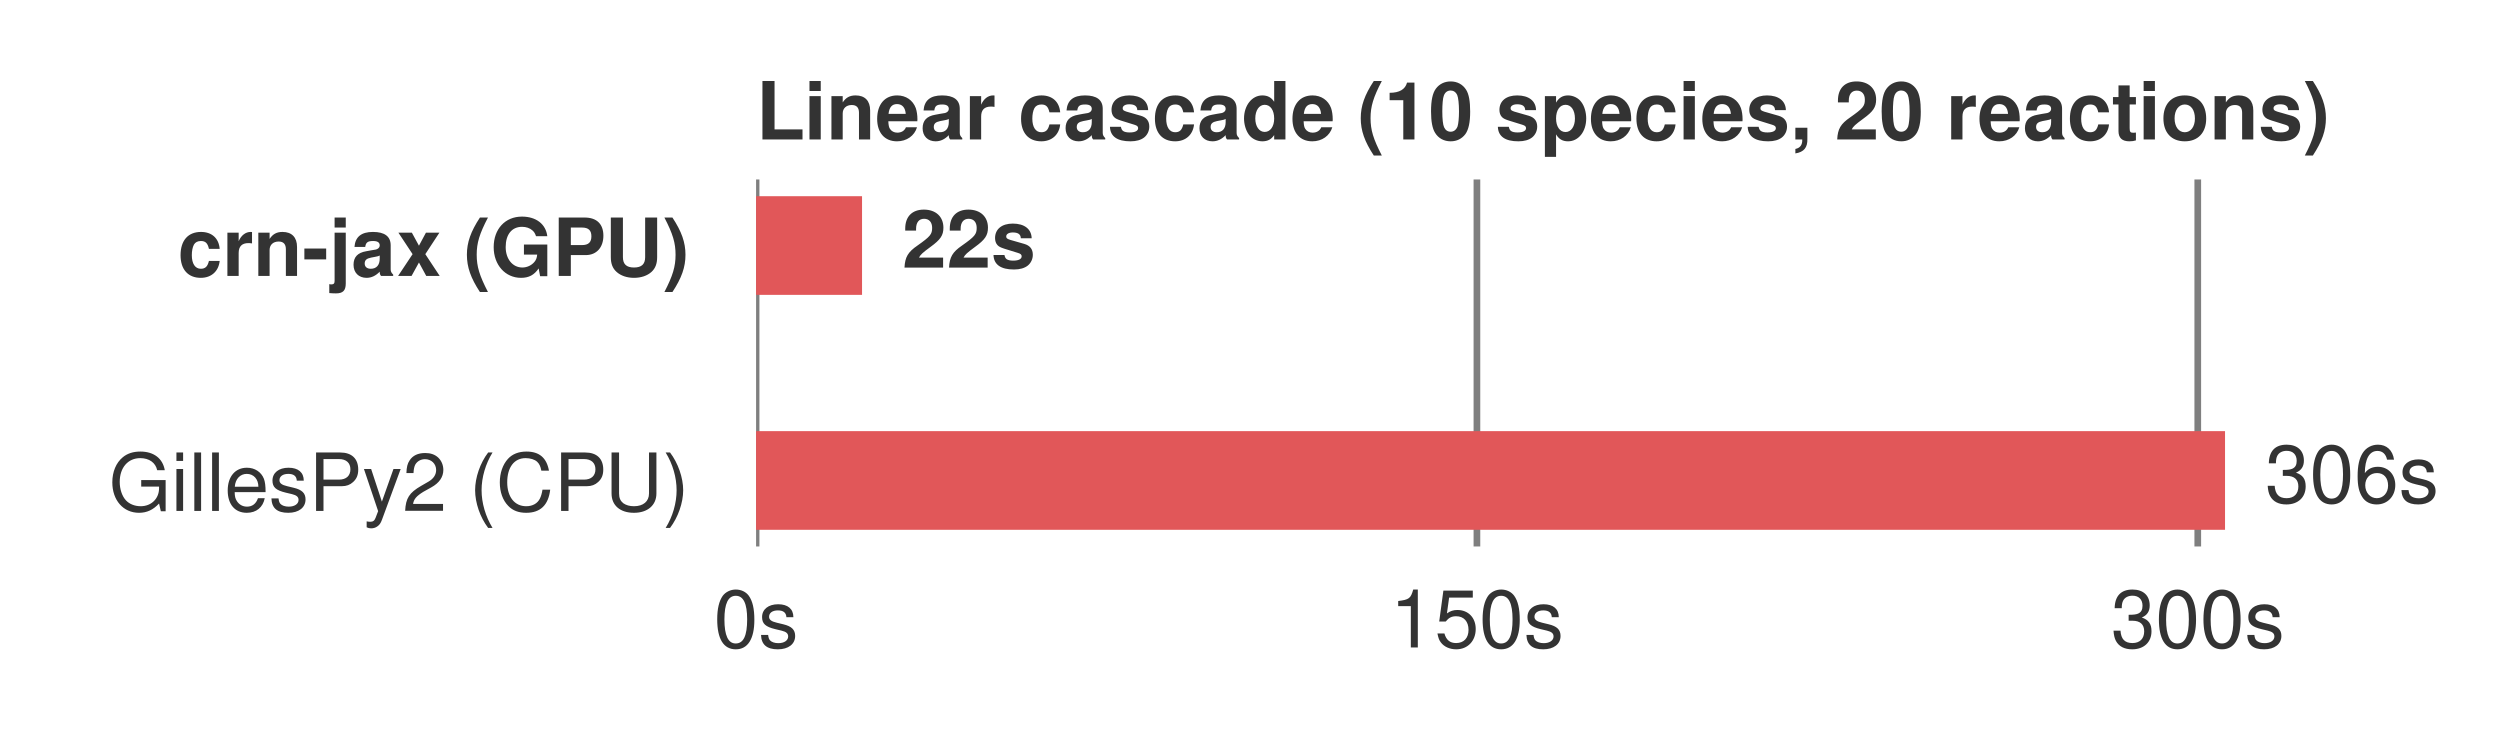
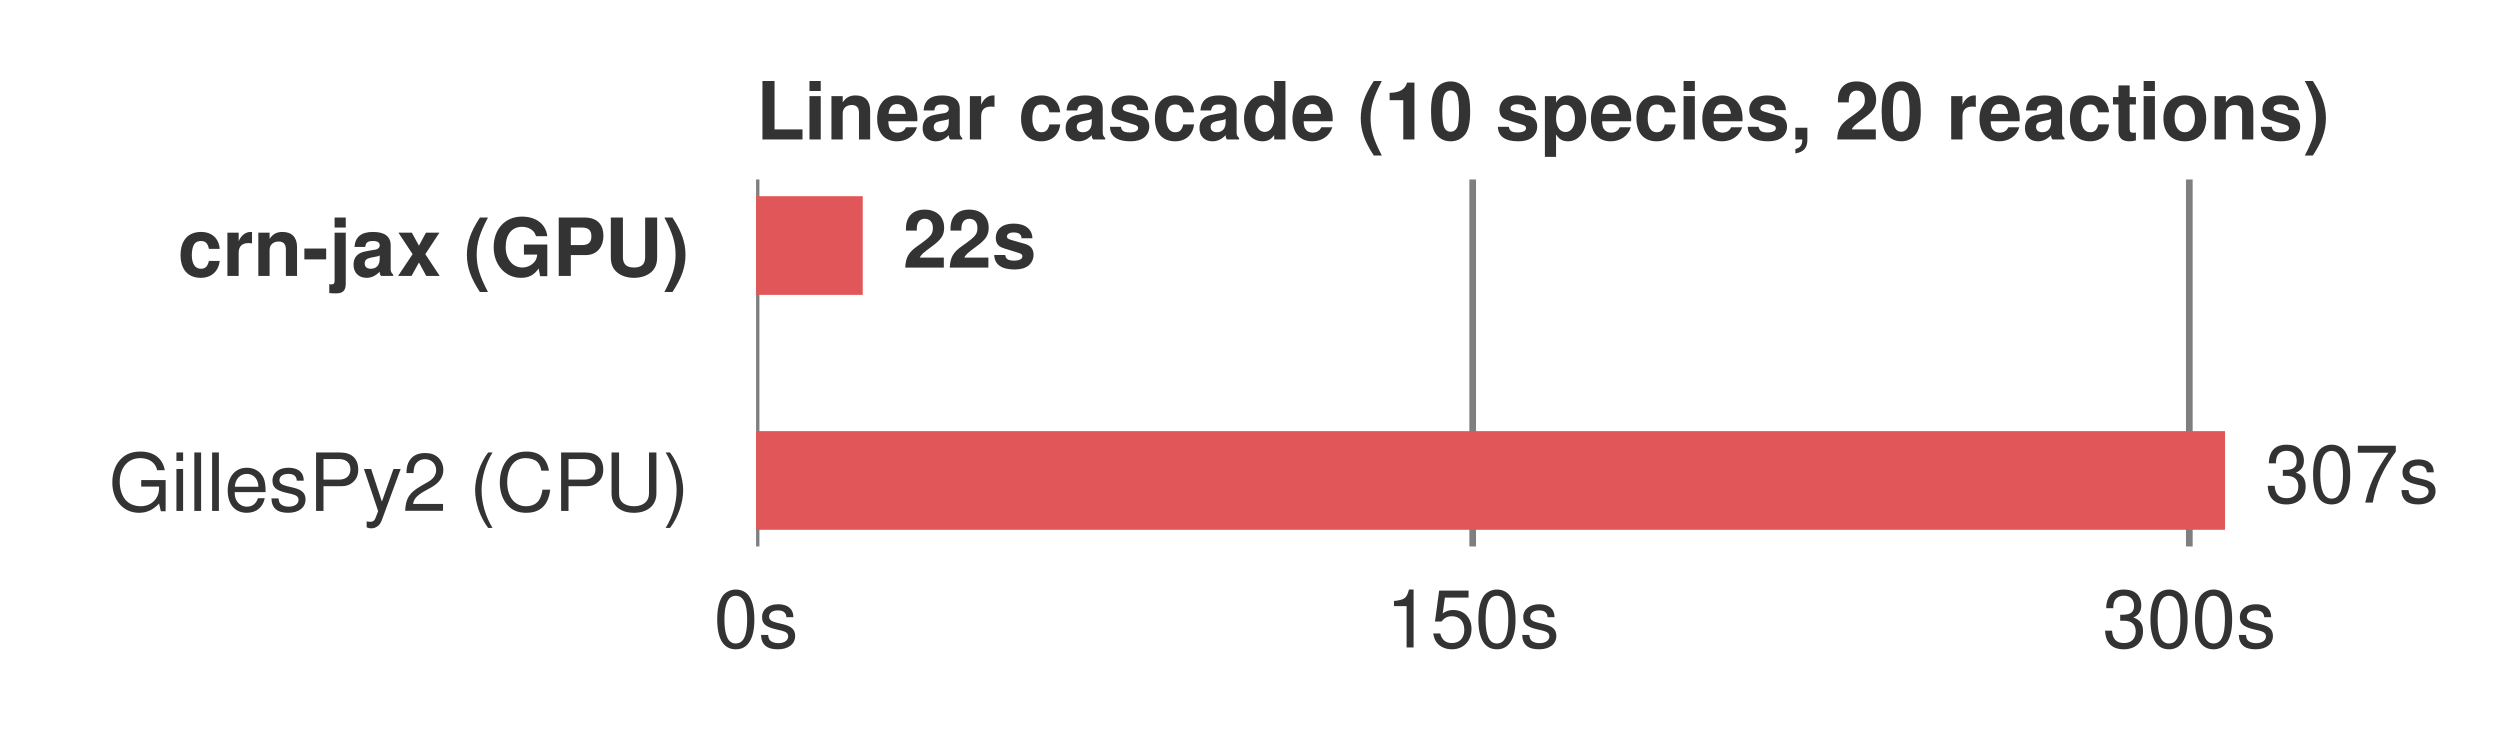
<svg xmlns="http://www.w3.org/2000/svg" width="374.4" height="111.6" viewBox="0 0 374.4 111.6" version="1.1">
  <defs>
    <style type="text/css">*{stroke-linejoin: round; stroke-linecap: butt}</style>
  </defs>
  <g id="figure_1">
    <g id="patch_1">
      <path d="M 0 111.6 L 374.4 111.6 L 374.4 0 L 0 0 L 0 111.6 z " style="fill: none; opacity: 0" />
    </g>
    <g id="axes_1">
      <g id="patch_2">
        <path d="M 113.23 81.84 L 359.619 81.84 L 359.619 26.88 L 113.23 26.88 L 113.23 81.84 z " style="fill: none; opacity: 0" />
      </g>
      <g id="matplotlib.axis_1">
        <g id="xtick_1">
          <g id="line2d_1">
-             <path d="M 113.23 81.84 L 113.23 26.88 " clip-path="url(#p04d8647cfe)" style="fill: none; stroke: #7f7f7f; stroke-linecap: square" />
+             <path d="M 113.23 81.84 L 113.23 26.88 " clip-path="url(#p782a448ff0)" style="fill: none; stroke: #7f7f7f; stroke-linecap: square" />
          </g>
          <g id="line2d_2" />
          <g id="text_1">
            <text style="font-size: 12px; font-family:-apple-system,BlinkMacSystemFont,'Segoe UI',Helvetica,Arial,sans-serif,'Apple Color Emoji','Segoe UI Emoji'; text-anchor: middle; fill: #333333" x="113.23" y="96.958" transform="rotate(-0 113.23 96.95812)">0s</text>
          </g>
        </g>
        <g id="xtick_2">
          <g id="line2d_3">
-             <path d="M 221.184 81.84 L 221.184 26.88 " clip-path="url(#p04d8647cfe)" style="fill: none; stroke: #7f7f7f; stroke-linecap: square" />
+             <path d="M 220.551 81.84 L 220.551 26.88 " clip-path="url(#p782a448ff0)" style="fill: none; stroke: #7f7f7f; stroke-linecap: square" />
          </g>
          <g id="line2d_4" />
          <g id="text_2">
-             <text style="font-size: 12px; font-family:-apple-system,BlinkMacSystemFont,'Segoe UI',Helvetica,Arial,sans-serif,'Apple Color Emoji','Segoe UI Emoji'; text-anchor: middle; fill: #333333" x="221.184" y="96.958" transform="rotate(-0 221.184 96.95812)">150s</text>
+             <text style="font-size: 12px; font-family:-apple-system,BlinkMacSystemFont,'Segoe UI',Helvetica,Arial,sans-serif,'Apple Color Emoji','Segoe UI Emoji'; text-anchor: middle; fill: #333333" x="220.551" y="96.958" transform="rotate(-0 220.5512 96.95812)">150s</text>
          </g>
        </g>
        <g id="xtick_3">
          <g id="line2d_5">
-             <path d="M 329.138 81.84 L 329.138 26.88 " clip-path="url(#p04d8647cfe)" style="fill: none; stroke: #7f7f7f; stroke-linecap: square" />
+             <path d="M 327.872 81.84 L 327.872 26.88 " clip-path="url(#p782a448ff0)" style="fill: none; stroke: #7f7f7f; stroke-linecap: square" />
          </g>
          <g id="line2d_6" />
          <g id="text_3">
-             <text style="font-size: 12px; font-family:-apple-system,BlinkMacSystemFont,'Segoe UI',Helvetica,Arial,sans-serif,'Apple Color Emoji','Segoe UI Emoji'; text-anchor: middle; fill: #333333" x="329.138" y="96.958" transform="rotate(-0 329.1381 96.95812)">300s</text>
+             <text style="font-size: 12px; font-family:-apple-system,BlinkMacSystemFont,'Segoe UI',Helvetica,Arial,sans-serif,'Apple Color Emoji','Segoe UI Emoji'; text-anchor: middle; fill: #333333" x="327.872" y="96.958" transform="rotate(-0 327.8725 96.95812)">300s</text>
          </g>
        </g>
      </g>
      <g id="matplotlib.axis_2">
        <g id="ytick_1">
          <g id="line2d_7" />
          <g id="text_4">
            <text style="font-weight: 700; font-size: 12px; font-family:-apple-system,BlinkMacSystemFont,'Segoe UI',Helvetica,Arial,sans-serif,'Apple Color Emoji','Segoe UI Emoji'; text-anchor: end; fill: #333333" x="103.23" y="41.326" transform="rotate(-0 103.23 41.32623)">crn-jax (GPU)</text>
          </g>
        </g>
        <g id="ytick_2">
          <g id="line2d_8" />
          <g id="text_5">
            <text style="font-size: 12px; font-family:-apple-system,BlinkMacSystemFont,'Segoe UI',Helvetica,Arial,sans-serif,'Apple Color Emoji','Segoe UI Emoji'; text-anchor: end; fill: #333333" x="103.23" y="76.512" transform="rotate(-0 103.23 76.51189)">GillesPy2 (CPU)</text>
          </g>
        </g>
      </g>
      <g id="patch_3">
-         <path d="M 113.23 29.378 L 129.099 29.378 L 129.099 44.156 L 113.23 44.156 z " clip-path="url(#p04d8647cfe)" style="fill: #e15759" />
+         <path d="M 113.23 29.378 L 129.206 29.378 L 129.206 44.156 L 113.23 44.156 z " clip-path="url(#p782a448ff0)" style="fill: #e15759" />
      </g>
      <g id="patch_4">
-         <path d="M 113.23 64.564 L 333.22 64.564 L 333.22 79.342 L 113.23 79.342 z " clip-path="url(#p04d8647cfe)" style="fill: #e15759" />
+         <path d="M 113.23 64.564 L 333.22 64.564 L 333.22 79.342 L 113.23 79.342 z " clip-path="url(#p782a448ff0)" style="fill: #e15759" />
      </g>
      <g id="text_6">
-         <text style="font-weight: 700; font-size: 12px; font-family:-apple-system,BlinkMacSystemFont,'Segoe UI',Helvetica,Arial,sans-serif,'Apple Color Emoji','Segoe UI Emoji'; text-anchor: start; fill: #333333" x="135.099" y="40.078" transform="rotate(-0 135.0994 40.07842)">22s</text>
+         <text style="font-weight: 700; font-size: 12px; font-family:-apple-system,BlinkMacSystemFont,'Segoe UI',Helvetica,Arial,sans-serif,'Apple Color Emoji','Segoe UI Emoji'; text-anchor: start; fill: #333333" x="135.206" y="40.078" transform="rotate(-0 135.206 40.07842)">22s</text>
      </g>
      <g id="text_7">
-         <text style="font-size: 12px; font-family:-apple-system,BlinkMacSystemFont,'Segoe UI',Helvetica,Arial,sans-serif,'Apple Color Emoji','Segoe UI Emoji'; text-anchor: start; fill: #333333" x="339.22" y="75.264" transform="rotate(-0 339.2198 75.26408)">306s</text>
+         <text style="font-size: 12px; font-family:-apple-system,BlinkMacSystemFont,'Segoe UI',Helvetica,Arial,sans-serif,'Apple Color Emoji','Segoe UI Emoji'; text-anchor: start; fill: #333333" x="339.22" y="75.264" transform="rotate(-0 339.2198 75.26408)">307s</text>
      </g>
      <g id="text_8">
        <text style="font-weight: 700; font-size: 12px; font-family:-apple-system,BlinkMacSystemFont,'Segoe UI',Helvetica,Arial,sans-serif,'Apple Color Emoji','Segoe UI Emoji'; text-anchor: start; fill: #333333" x="113.23" y="20.88" transform="rotate(-0 113.23 20.88)">Linear cascade (10 species, 20 reactions)</text>
      </g>
    </g>
  </g>
  <defs>
-     <clipPath id="p04d8647cfe">
+     <clipPath id="p782a448ff0">
      <rect x="113.23" y="26.88" width="246.389" height="54.96" />
    </clipPath>
  </defs>
</svg>
